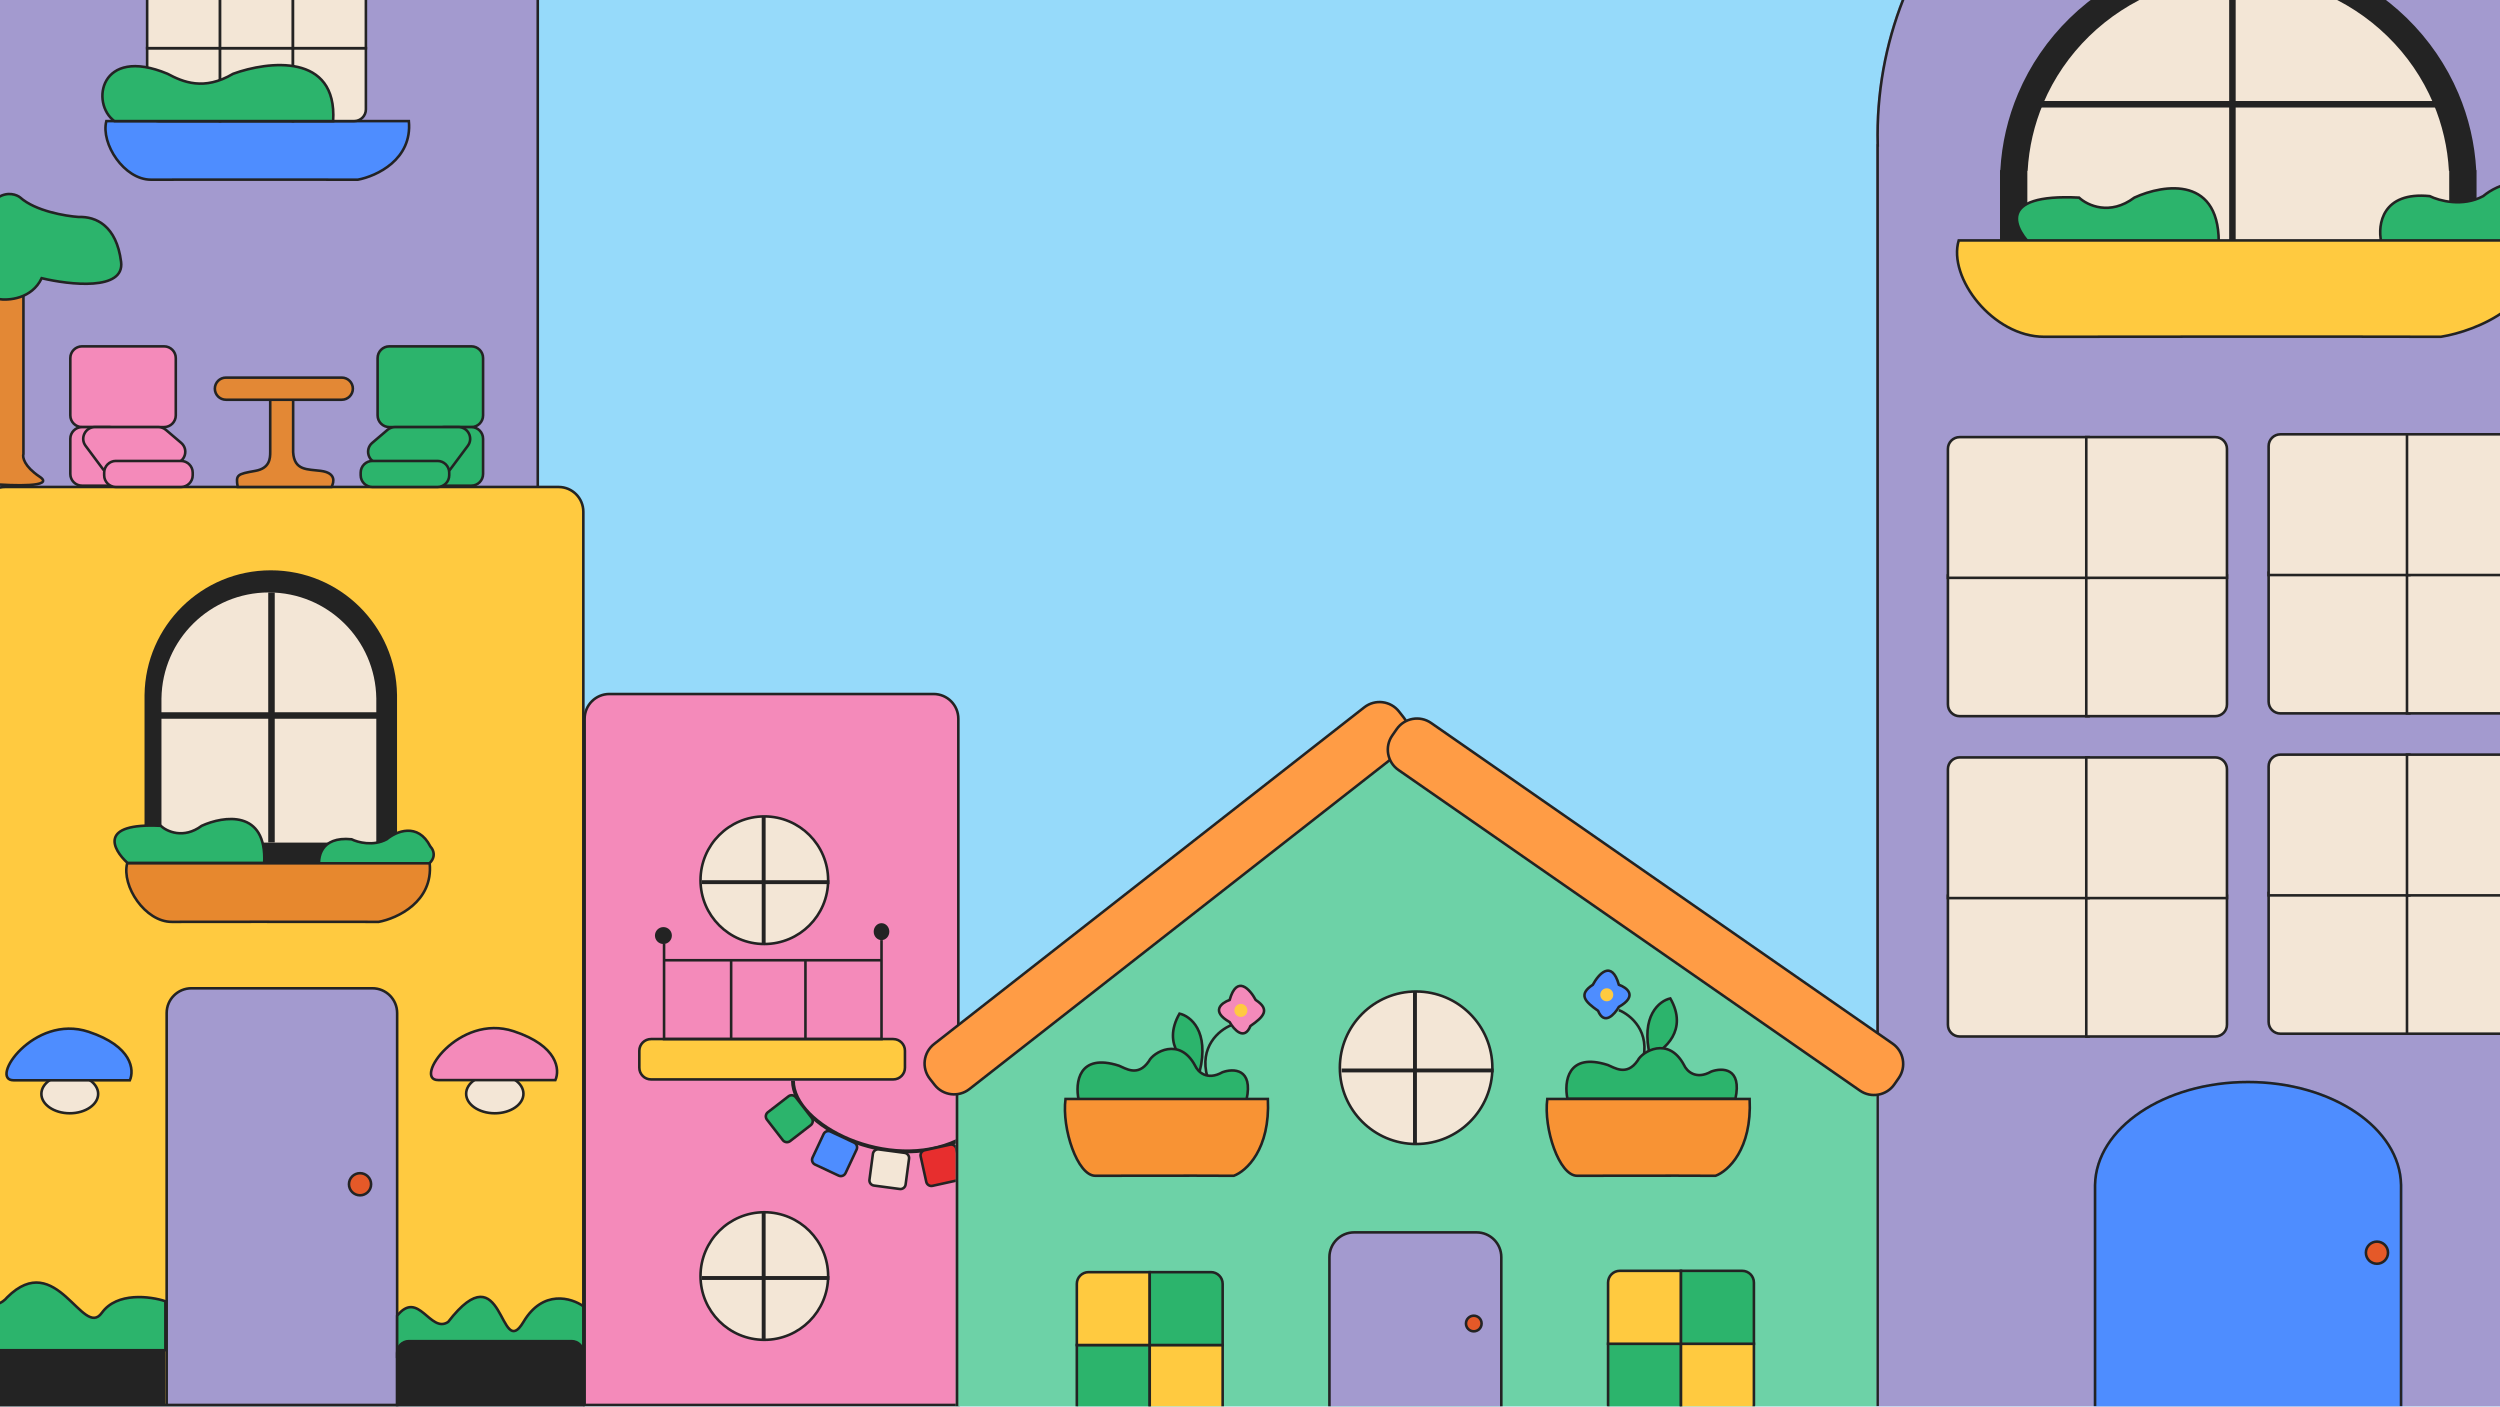
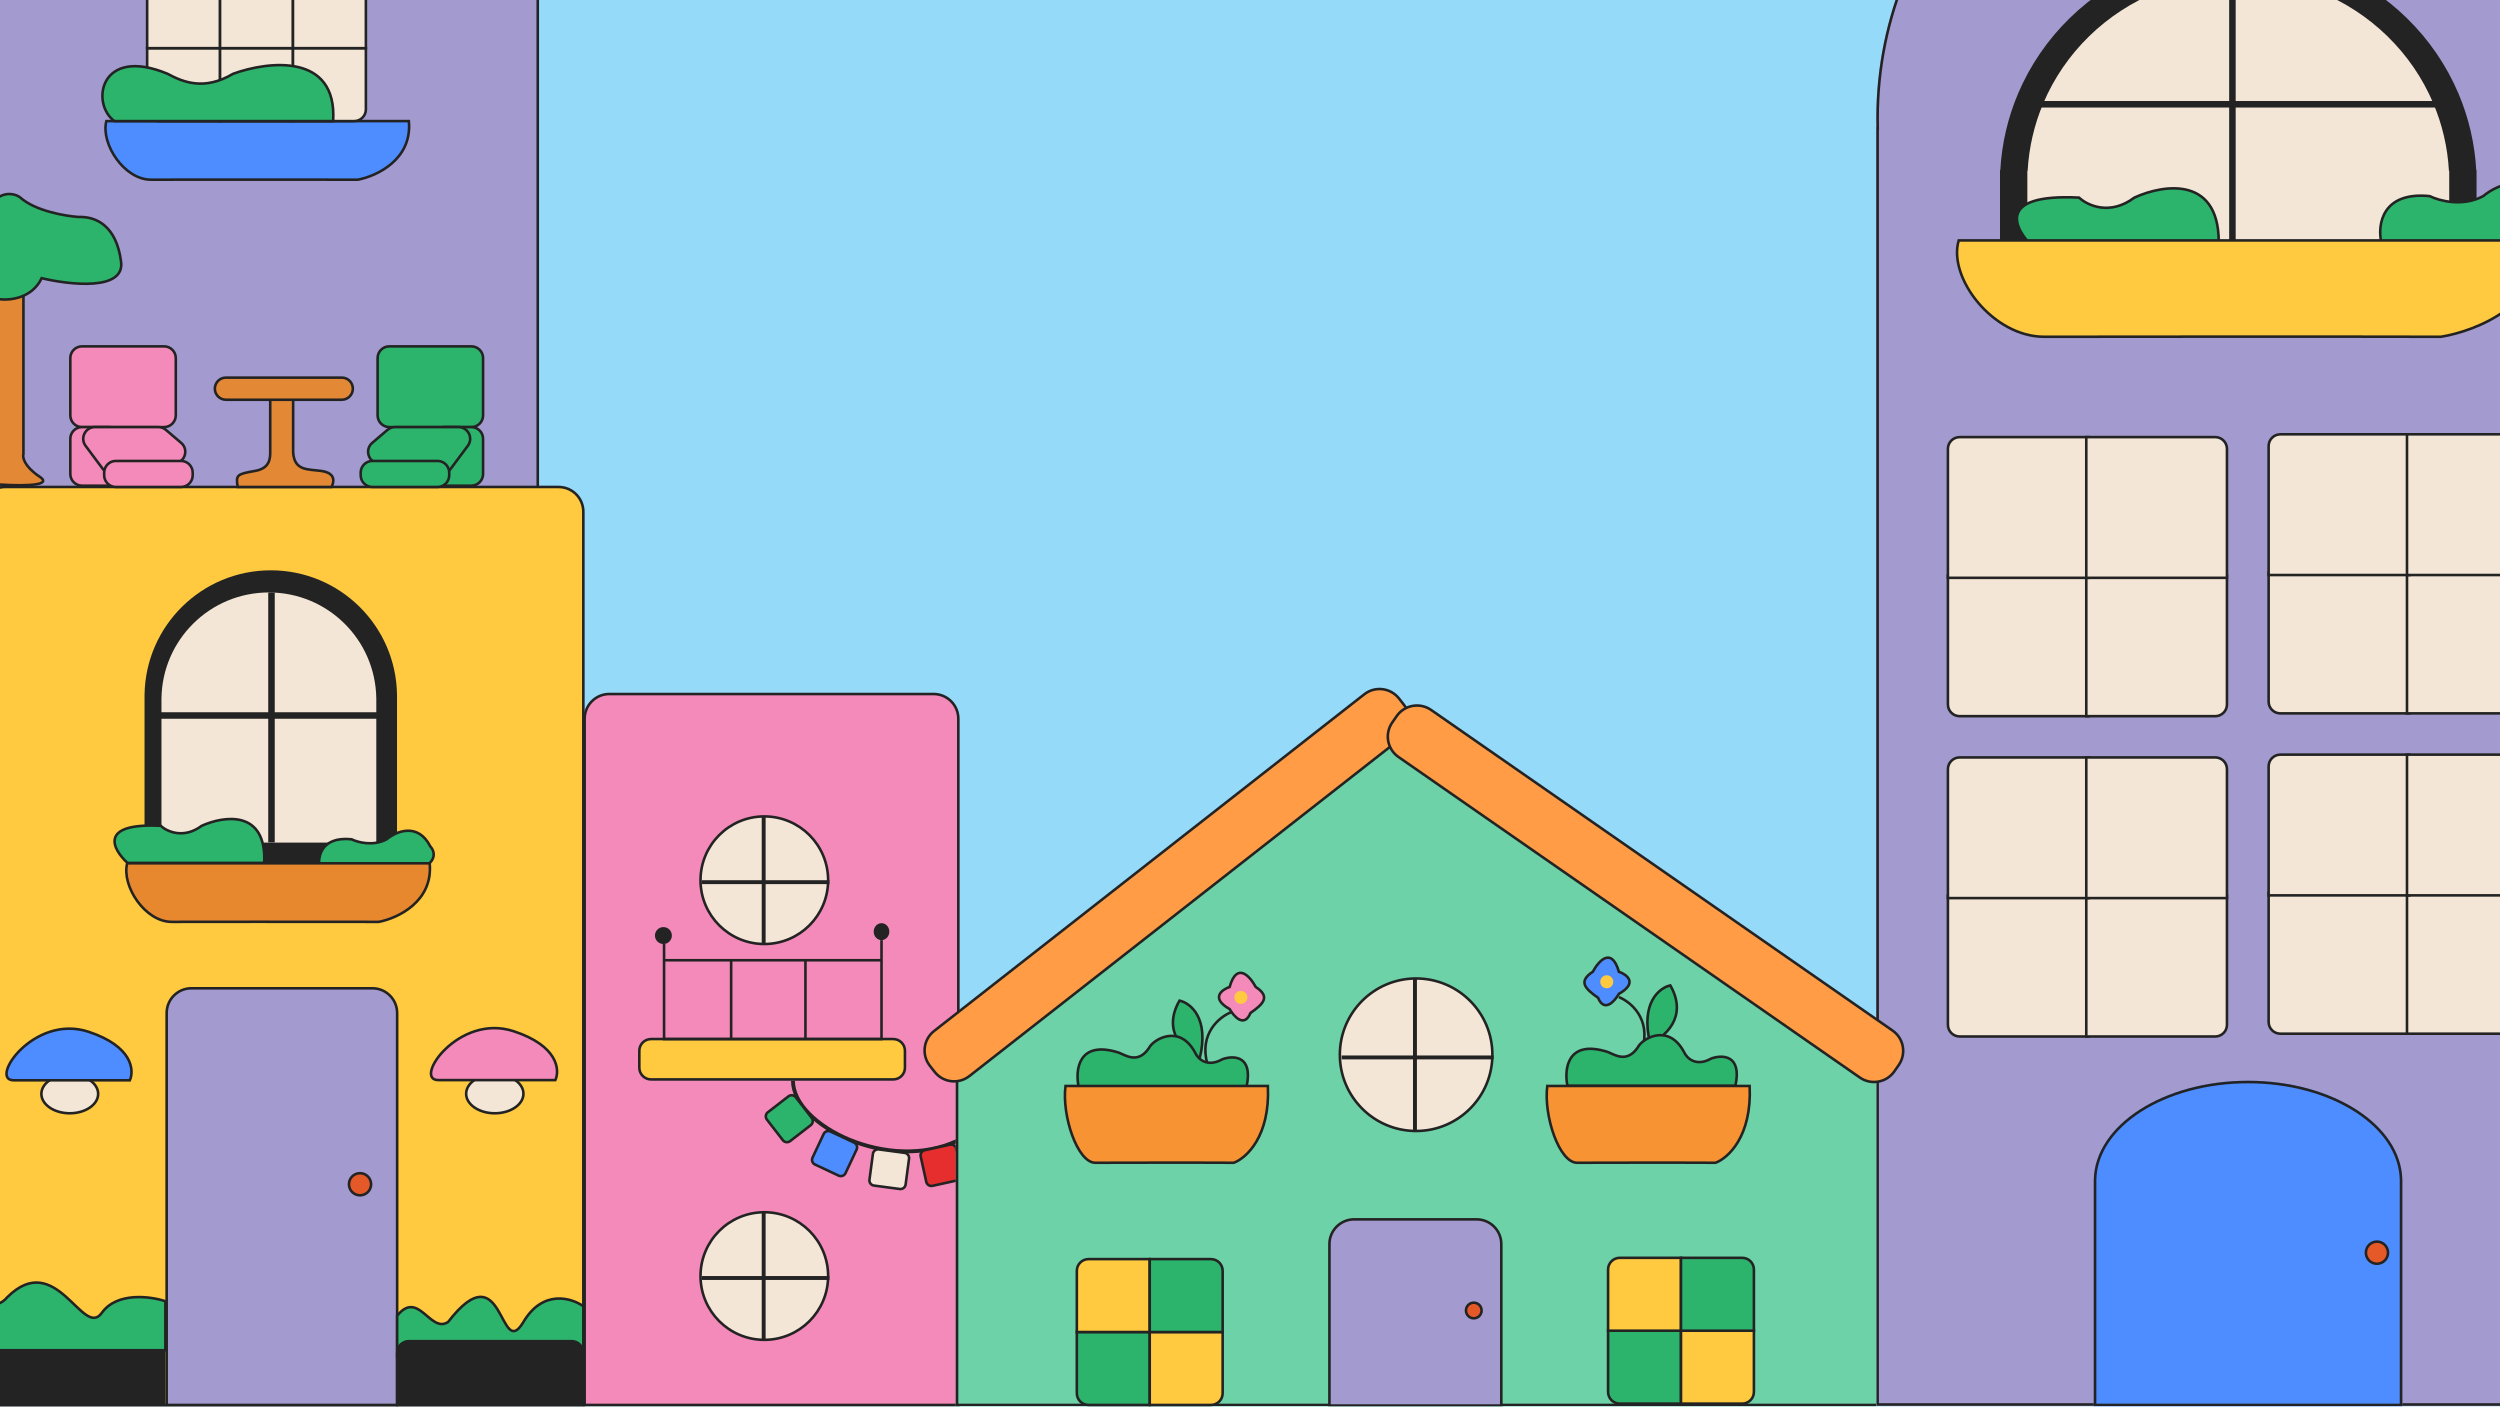
<svg xmlns="http://www.w3.org/2000/svg" width="1920" height="1080" viewBox="0 0 1920 1080" fill="none">
  <g clip-path="url(#clip0_791_8379)">
    <rect width="1920" height="1080" fill="#96DAFA" />
    <path d="M449 552C449 541.507 457.507 533 468 533H717C727.493 533 736 541.507 736 552V1079H449V552Z" fill="#F48ABA" stroke="#232323" stroke-width="2" />
    <path d="M-50 -24C-50 -34.493 -41.493 -43 -31 -43H394C404.493 -43 413 -34.493 413 -24V662H-50V-24Z" fill="#A39ACF" stroke="#232323" stroke-width="2" />
    <path d="M-15 393C-15 382.507 -6.493 374 4 374H429C439.493 374 448 382.507 448 393V1079H-15V393Z" fill="#FFCA40" stroke="#232323" stroke-width="2" />
    <path d="M128 778C128 767.507 136.507 759 147 759H286C296.493 759 305 767.507 305 778V1079H128V778Z" fill="#A39ACF" stroke="#232323" stroke-width="2" />
    <path d="M-15 1030H117C121.971 1030 126 1034.03 126 1039V1079H-15V1030Z" fill="#232323" stroke="#232323" stroke-width="2" />
    <path d="M-16 1037V996.342C-6.699 1006.39 2.214 1000.53 5.508 996.342C43.293 958.673 63.638 1028.63 78.171 1008.3C89.797 992.037 115.568 995.545 127 999.331V1037H-16Z" fill="#2CB46C" stroke="#232323" stroke-width="2" />
    <path d="M305 1042V1010.53C321.395 989.974 330.409 1024.5 344.166 1015.25C387.43 959.138 383.331 1046.72 402.003 1015.25C416.941 990.08 438.892 996.723 448 1003.19V1042H305Z" fill="#2CB46C" stroke="#232323" stroke-width="2" />
    <path d="M304 1039C304 1033.48 308.477 1029 314 1029H439C444.523 1029 449 1033.48 449 1039V1080H304V1039Z" fill="#232323" />
    <circle cx="276.5" cy="909.5" r="8.5" fill="#E55928" stroke="#232323" stroke-width="2" />
    <path fill-rule="evenodd" clip-rule="evenodd" d="M304.92 534.96V663.779H111V534.96V533.575H111.01C111.75 480.664 154.873 438 207.96 438C261.047 438 304.17 480.664 304.911 533.575H304.92V534.96Z" fill="#232323" />
    <path fill-rule="evenodd" clip-rule="evenodd" d="M289 537.5V647.107H124V537.5V536.322H124.008C124.638 491.301 161.33 455 206.5 455C251.67 455 288.362 491.301 288.992 536.322H289V537.5Z" fill="#F3E6D6" />
    <line x1="208.5" y1="455" x2="208.5" y2="647" stroke="#232323" stroke-width="5" />
    <line x1="122" y1="549.5" x2="290" y2="549.5" stroke="#232323" stroke-width="5" />
    <path d="M402 840C402 844 399.671 847.725 395.692 850.493C391.718 853.258 386.173 855 380 855C373.827 855 368.282 853.258 364.308 850.493C360.329 847.725 358 844 358 840C358 836 360.329 832.275 364.308 829.507C368.282 826.742 373.827 825 380 825C386.173 825 391.718 826.742 395.692 829.507C399.671 832.275 402 836 402 840Z" fill="#F3E6D6" stroke="#232323" stroke-width="2" />
    <path d="M426.539 829.5H336.539C317.039 829.5 352.039 778 394.539 792C428.539 803.2 430.039 821.667 426.539 829.5Z" fill="#F48ABA" stroke="#232323" stroke-width="2" />
    <path d="M75.383 840.099C75.383 844.073 73.074 847.773 69.132 850.523C65.193 853.269 59.697 855 53.58 855C47.462 855 41.967 853.269 38.028 850.523C34.085 847.773 31.777 844.073 31.777 840.099C31.777 836.126 34.085 832.425 38.028 829.676C41.967 826.929 47.462 825.199 53.58 825.199C59.697 825.199 65.193 826.929 69.132 829.676C73.074 832.425 75.383 836.126 75.383 840.099Z" fill="#F3E6D6" stroke="#232323" stroke-width="2" />
    <path d="M99.72 829.665H10.491C-8.841 829.665 25.859 778.484 67.994 792.398C101.703 803.528 103.19 821.88 99.72 829.665Z" fill="#4E8DFF" stroke="#232323" stroke-width="2" />
    <path d="M123.408 634.223C75.408 631.823 86.408 652.223 97.908 662.723H202.908C204.908 621.522 171.742 626.556 154.908 634.223C140.908 644.622 128.075 638.556 123.408 634.223Z" fill="#2CB46C" stroke="#232323" stroke-width="2" />
    <path d="M269.989 644.562C245.989 642.162 243.655 658.896 245.489 667.562C265.322 670.062 308.489 673.562 322.489 667.562C336.489 661.562 333.655 653.395 330.489 650.062C320.889 631.262 304.155 638.562 296.989 644.562C286.589 650.163 274.655 646.896 269.989 644.562Z" fill="#2CB46C" stroke="#232323" stroke-width="2" />
    <path d="M131.905 707.999C111.362 707.999 93.264 680.419 97.666 663H330C332.8 692.6 305.08 705.332 290.87 707.999C242.936 707.837 144.041 707.999 131.905 707.999Z" fill="#E7882E" stroke="#232323" stroke-width="2" />
    <path d="M115.905 137.999C95.362 137.999 77.264 110.419 81.666 93H314C316.8 122.6 289.08 135.332 274.87 137.999C226.936 137.837 128.041 137.999 115.905 137.999Z" fill="#4E8DFF" stroke="#232323" stroke-width="2" />
    <path d="M207.529 347.212V306H225.13V347.212C225.949 361.636 236.181 360.276 246.414 361.636C257.875 363.16 256.783 369.879 254.6 374H182.561C180.924 364.521 182.152 364.109 196.069 361.636C207.202 359.658 207.529 352.034 207.529 347.212Z" fill="#E38835" stroke="#232323" stroke-width="2" />
    <rect x="54" y="266" width="81" height="62" rx="9" fill="#F48ABA" stroke="#232323" stroke-width="2" />
    <rect x="54" y="328" width="39" height="45" rx="9" fill="#F48ABA" stroke="#232323" stroke-width="2" />
    <path d="M65.712 342.379C61.286 336.443 65.523 328 72.927 328H121.585C123.723 328 125.792 328.762 127.42 330.149L139.123 340.117C144.928 345.061 142.339 354.533 134.825 355.836L87.956 363.965C84.614 364.544 81.229 363.196 79.202 360.476L65.712 342.379Z" fill="#F48ABA" stroke="#232323" stroke-width="2" />
    <rect x="80" y="354" width="68" height="20" rx="9" fill="#F48ABA" stroke="#232323" stroke-width="2" />
    <rect x="-1" y="1" width="81" height="62" rx="9" transform="matrix(-1 0 0 1 370 265)" fill="#2CB46C" stroke="#232323" stroke-width="2" />
    <rect x="-1" y="1" width="39" height="45" rx="9" transform="matrix(-1 0 0 1 370 327)" fill="#2CB46C" stroke="#232323" stroke-width="2" />
    <path d="M359.288 342.379C363.714 336.443 359.477 328 352.073 328H303.415C301.277 328 299.208 328.762 297.58 330.149L285.877 340.117C280.072 345.061 282.661 354.533 290.175 355.836L337.044 363.965C340.386 364.544 343.771 363.196 345.798 360.476L359.288 342.379Z" fill="#2CB46C" stroke="#232323" stroke-width="2" />
    <rect x="-1" y="1" width="68" height="20" rx="9" transform="matrix(-1 0 0 1 344 353)" fill="#2CB46C" stroke="#232323" stroke-width="2" />
    <path d="M18 348.65V220.65L-7 218.15V371.65C10.5 373.15 42.5 374.15 30.5 366.15C18.5 358.15 17.166 351.15 18 348.65Z" fill="#E38835" stroke="#232323" stroke-width="2" />
    <path d="M32 213.649C24.4 229.649 6.5 230.983 -1.5 229.649V151.65C6.1 146.85 13 149.65 15.5 151.65C27.1 162.05 50.333 165.983 60.5 166.649C73.5 166.149 89.5 173.149 93 201.149C95.8 223.549 53.5 218.816 32 213.649Z" fill="#2CB46C" stroke="#232323" stroke-width="2" />
    <rect x="165" y="290" width="106" height="17" rx="8.5" fill="#E38835" stroke="#232323" stroke-width="2" />
    <path d="M113 37H169V93H122C117.029 93 113 88.971 113 84V37Z" fill="#F3E6D6" stroke="#232323" stroke-width="2" />
    <path d="M169 37H225V93H169V37Z" fill="#F3E6D6" stroke="#232323" stroke-width="2" />
    <path d="M225 37H281V84C281 88.971 276.971 93 272 93H225V37Z" fill="#F3E6D6" stroke="#232323" stroke-width="2" />
    <path d="M113 -10C113 -14.971 117.029 -19 122 -19H160C164.971 -19 169 -14.971 169 -10V37H113V-10Z" fill="#F3E6D6" stroke="#232323" stroke-width="2" />
    <rect x="169" y="-19" width="56" height="56" fill="#F3E6D6" stroke="#232323" stroke-width="2" />
    <path d="M225 -10C225 -14.971 229.029 -19 234 -19H272C276.971 -19 281 -14.971 281 -10V37H225V-10Z" fill="#F3E6D6" stroke="#232323" stroke-width="2" />
    <path d="M128.656 56.66C76.5 35 69.453 79.611 87.854 93H255.862C259.062 40.465 205.993 46.883 179.058 56.66C156.657 69.92 140.5 63 128.656 56.66Z" fill="#2CB46C" stroke="#232323" stroke-width="2" />
    <rect x="491" y="798" width="204" height="31" rx="9" fill="#FFCA40" stroke="#232323" stroke-width="2" />
    <path d="M510 724.682V737.462M677 722V737.462M510 737.462V798H561.514M510 737.462H561.514M677 737.462V798H618.578M677 737.462H618.578M561.514 737.462V798M561.514 737.462H618.578M561.514 798H618.578M618.578 737.462V798" stroke="#232323" stroke-width="2" />
    <circle cx="509.5" cy="718.5" r="6.5" fill="#232323" />
    <ellipse cx="677" cy="715.5" rx="6" ry="6.5" fill="#232323" />
    <circle cx="587" cy="676" r="49" fill="#F3E6D6" stroke="#232323" stroke-width="2" />
    <line x1="586.5" y1="627" x2="586.5" y2="725" stroke="#232323" stroke-width="3" />
    <line x1="539" y1="677.5" x2="637" y2="677.5" stroke="#232323" stroke-width="3" />
    <circle cx="587" cy="980" r="49" fill="#F3E6D6" stroke="#232323" stroke-width="2" />
    <line x1="586.5" y1="931" x2="586.5" y2="1029" stroke="#232323" stroke-width="3" />
    <line x1="539" y1="981.5" x2="637" y2="981.5" stroke="#232323" stroke-width="3" />
    <path d="M609 830C609 864.5 682.5 901 735.5 876" stroke="#232323" stroke-width="3" />
    <rect x="608.695" y="839.537" width="28" height="28" rx="4" transform="rotate(52.3129 608.695 839.537)" fill="#2CB46C" stroke="#232323" stroke-width="2" />
    <rect x="634.226" y="867.33" width="28" height="28" rx="4" transform="rotate(25.1412 634.226 867.33)" fill="#4E8DFF" stroke="#232323" stroke-width="2" />
    <rect x="670.92" y="882.223" width="28" height="28" rx="4" transform="rotate(7.58724 670.92 882.223)" fill="#F3E6D6" stroke="#232323" stroke-width="2" />
    <rect x="706.221" y="884.238" width="28" height="28" rx="4" transform="rotate(-12.408 706.221 884.238)" fill="#E72E2E" stroke="#232323" stroke-width="2" />
    <path d="M1687.76 -158.072C1673.95 -168.09 1679.32 -189.819 1696.2 -192.256L1984.89 -233.926C1991.08 -234.821 1997.32 -232.607 2001.56 -228.007L2169.53 -46.014C2176.57 -38.388 2176.18 -26.527 2168.67 -19.37L2054.85 89.047C2048.21 95.369 2038 96.051 2030.58 90.668L1687.76 -158.072Z" fill="#F48ABA" stroke="#232323" stroke-width="2" />
    <mask id="path-57-inside-1_791_8379" fill="white">
-       <path fill-rule="evenodd" clip-rule="evenodd" d="M2010.92 110.645C2010.97 108.318 2011 105.985 2011 103.645C2011 -53.757 1883.4 -181.355 1726 -181.355C1568.6 -181.355 1441 -53.757 1441 103.645C1441 105.985 1441.03 108.318 1441.08 110.645H1441V1092.64H2011V110.645H2010.92Z" />
+       <path fill-rule="evenodd" clip-rule="evenodd" d="M2010.92 97.644C2010.97 95.318 2011 92.985 2011 90.644C2011 -66.757 1883.4 -194.355 1726 -194.355C1568.6 -194.355 1441 -66.757 1441 90.644C1441 92.985 1441.03 95.318 1441.08 97.644H1441V1079.64H2011V97.644H2010.92Z" />
    </mask>
-     <path fill-rule="evenodd" clip-rule="evenodd" d="M2010.92 110.645C2010.97 108.318 2011 105.985 2011 103.645C2011 -53.757 1883.4 -181.355 1726 -181.355C1568.6 -181.355 1441 -53.757 1441 103.645C1441 105.985 1441.03 108.318 1441.08 110.645H1441V1092.64H2011V110.645H2010.92Z" fill="#A39ACF" />
-     <path d="M2010.92 110.645L2008.92 110.596L2008.87 112.645H2010.92V110.645ZM1441.08 110.645V112.645H1443.13L1443.08 110.596L1441.08 110.645ZM1441 110.645V108.645H1439V110.645H1441ZM1441 1092.64H1439V1094.64H1441V1092.64ZM2011 1092.64V1094.64H2013V1092.64H2011ZM2011 110.645H2013V108.645H2011V110.645ZM2009 103.645C2009 105.968 2008.97 108.286 2008.92 110.596L2012.92 110.693C2012.97 108.35 2013 106.001 2013 103.645H2009ZM1726 -179.355C1882.3 -179.355 2009 -52.652 2009 103.645H2013C2013 -54.861 1884.51 -183.355 1726 -183.355V-179.355ZM1443 103.645C1443 -52.652 1569.7 -179.355 1726 -179.355V-183.355C1567.49 -183.355 1439 -54.861 1439 103.645H1443ZM1443.08 110.596C1443.03 108.286 1443 105.968 1443 103.645H1439C1439 106.001 1439.03 108.35 1439.08 110.693L1443.08 110.596ZM1441 112.645H1441.08V108.645H1441V112.645ZM1443 1092.64V110.645H1439V1092.64H1443ZM2011 1090.64H1441V1094.64H2011V1090.64ZM2009 110.645V1092.64H2013V110.645H2009ZM2010.92 112.645H2011V108.645H2010.92V112.645Z" fill="#232323" mask="url(#path-57-inside-1_791_8379)" />
+     <path fill-rule="evenodd" clip-rule="evenodd" d="M2010.92 97.644C2010.97 95.318 2011 92.985 2011 90.644C2011 -66.757 1883.4 -194.355 1726 -194.355C1568.6 -194.355 1441 -66.757 1441 90.644C1441 92.985 1441.03 95.318 1441.08 97.644H1441V1079.64H2011V97.644H2010.92Z" fill="#A39ACF" />
+     <path d="M2010.92 97.644L2008.92 97.596L2008.87 99.644H2010.92V97.644ZM1441.08 97.644V99.644H1443.13L1443.08 97.596L1441.08 97.644ZM1441 97.644V95.644H1439V97.644H1441ZM1441 1079.64H1439V1081.64H1441V1079.64ZM2011 1079.64V1081.64H2013V1079.64H2011ZM2011 97.644H2013V95.644H2011V97.644ZM2009 90.644C2009 92.969 2008.97 95.286 2008.92 97.596L2012.92 97.693C2012.97 95.35 2013 93.001 2013 90.644H2009ZM1726 -192.355C1882.3 -192.355 2009 -65.652 2009 90.644H2013C2013 -67.861 1884.51 -196.355 1726 -196.355V-192.355ZM1443 90.644C1443 -65.652 1569.7 -192.355 1726 -192.355V-196.355C1567.49 -196.355 1439 -67.861 1439 90.644H1443ZM1443.08 97.596C1443.03 95.286 1443 92.969 1443 90.644H1439C1439 93.001 1439.03 95.35 1439.08 97.693L1443.08 97.596ZM1441 99.644H1441.08V95.644H1441V99.644ZM1443 1079.64V97.644H1439V1079.64H1443ZM2011 1077.64H1441V1081.64H2011V1077.64ZM2009 97.644V1079.64H2013V97.644H2009ZM2010.92 99.644H2011V95.644H2010.92V99.644Z" fill="#232323" mask="url(#path-57-inside-1_791_8379)" />
    <path fill-rule="evenodd" clip-rule="evenodd" d="M1536 140.062V130.645H1536.25C1537.35 110.422 1541.97 90.505 1549.93 71.754C1559.13 50.097 1572.61 30.419 1589.6 13.844C1606.59 -2.731 1626.77 -15.88 1648.97 -24.85C1671.17 -33.821 1694.97 -38.438 1719 -38.438C1743.03 -38.438 1766.83 -33.821 1789.03 -24.85C1811.23 -15.88 1831.41 -2.731 1848.4 13.844C1865.39 30.419 1878.87 50.097 1888.07 71.754C1896.03 90.505 1900.65 110.422 1901.75 130.645H1902V140.063V190.645H1536V140.062Z" fill="#232323" />
    <path fill-rule="evenodd" clip-rule="evenodd" d="M1557 139.579V131.242H1557.23C1558.2 113.34 1562.28 95.708 1569.33 79.109C1577.47 59.937 1589.41 42.518 1604.45 27.844C1619.49 13.171 1637.35 1.532 1657.01 -6.409C1676.66 -14.35 1697.73 -18.438 1719 -18.438C1740.27 -18.438 1761.34 -14.35 1780.99 -6.409C1800.65 1.532 1818.51 13.171 1833.55 27.844C1848.59 42.518 1860.53 59.937 1868.67 79.109C1875.72 95.708 1879.8 113.34 1880.77 131.242H1881V139.579V184.356H1557V139.579Z" fill="#F3E6D6" />
    <mask id="path-61-inside-2_791_8379" fill="white">
-       <path fill-rule="evenodd" clip-rule="evenodd" d="M1845 911V1092.65H1608V911V909.982H1608.01C1608.81 865.716 1661.55 830 1726.5 830C1791.45 830 1844.19 865.716 1844.99 909.982H1845V911Z" />
+       <path fill-rule="evenodd" clip-rule="evenodd" d="M1845 907.1V1080H1608V907.1V906.131H1608.01C1608.81 863.997 1661.55 830 1726.5 830C1791.45 830 1844.19 863.997 1844.99 906.131H1845V907.1Z" />
    </mask>
-     <path fill-rule="evenodd" clip-rule="evenodd" d="M1845 911V1092.65H1608V911V909.982H1608.01C1608.81 865.716 1661.55 830 1726.5 830C1791.45 830 1844.19 865.716 1844.99 909.982H1845V911Z" fill="#4E8DFF" />
-     <path d="M1845 1092.65V1094.65H1847V1092.65H1845ZM1608 1092.65H1606V1094.65H1608V1092.65ZM1608 909.982V907.982H1606V909.982H1608ZM1608.01 909.982V911.982H1609.97L1610.01 910.018L1608.01 909.982ZM1844.99 909.982L1842.99 910.018L1843.03 911.982H1844.99V909.982ZM1845 909.982H1847V907.982H1845V909.982ZM1843 911V1092.65H1847V911H1843ZM1845 1090.65H1608V1094.65H1845V1090.65ZM1610 1092.65V911H1606V1092.65H1610ZM1610 911V909.982H1606V911H1610ZM1608 911.982H1608.01V907.982H1608V911.982ZM1610.01 910.018C1610.39 888.727 1623.27 869.268 1644.32 855.049C1665.35 840.837 1694.37 832 1726.5 832V828C1693.68 828 1663.85 837.021 1642.08 851.734C1620.31 866.44 1606.42 886.971 1606.01 909.946L1610.01 910.018ZM1726.5 832C1758.63 832 1787.65 840.837 1808.68 855.049C1829.73 869.268 1842.61 888.727 1842.99 910.018L1846.99 909.946C1846.58 886.971 1832.69 866.44 1810.92 851.734C1789.15 837.021 1759.32 828 1726.5 828V832ZM1844.99 911.982H1845V907.982H1844.99V911.982ZM1843 909.982V911H1847V909.982H1843Z" fill="#232323" mask="url(#path-61-inside-2_791_8379)" />
+     <path fill-rule="evenodd" clip-rule="evenodd" d="M1845 907.1V1080H1608V907.1V906.131H1608.01C1608.81 863.997 1661.55 830 1726.5 830C1791.45 830 1844.19 863.997 1844.99 906.131H1845V907.1Z" fill="#4E8DFF" />
+     <path d="M1845 1080V1082H1847V1080H1845ZM1608 1080H1606V1082H1608V1080ZM1608 906.131V904.131H1606V906.131H1608ZM1608.01 906.131V908.131H1609.97L1610.01 906.169L1608.01 906.131ZM1844.99 906.131L1842.99 906.169L1843.03 908.131H1844.99V906.131ZM1845 906.131H1847V904.131H1845V906.131ZM1843 907.1V1080H1847V907.1H1843ZM1845 1078H1608V1082H1845V1078ZM1610 1080V907.1H1606V1080H1610ZM1610 907.1V906.131H1606V907.1H1610ZM1608 908.131H1608.01V904.131H1608V908.131ZM1610.01 906.169C1610.39 885.989 1623.22 867.49 1644.28 853.947C1665.32 840.417 1694.35 832 1726.5 832V828C1693.7 828 1663.89 836.581 1642.12 850.583C1620.37 864.572 1606.42 884.139 1606.01 906.093L1610.01 906.169ZM1726.5 832C1758.65 832 1787.68 840.417 1808.72 853.947C1829.78 867.49 1842.61 885.989 1842.99 906.169L1846.99 906.093C1846.58 884.139 1832.63 864.572 1810.88 850.583C1789.11 836.581 1759.3 828 1726.5 828V832ZM1844.99 908.131H1845V904.131H1844.99V908.131ZM1843 906.131V907.1H1847V906.131H1843Z" fill="#232323" mask="url(#path-61-inside-2_791_8379)" />
    <circle cx="1825.5" cy="962.062" r="8.5" fill="#E55928" stroke="#232323" stroke-width="2" />
    <path d="M1496 687.969H1604.05V796.023H1505C1500.03 796.023 1496 791.994 1496 787.023V687.969Z" fill="#F3E6D6" stroke="#232323" stroke-width="2" />
    <path d="M1602.26 687.969H1710.31V787.023C1710.31 791.994 1706.28 796.023 1701.31 796.023H1602.26V687.969Z" fill="#F3E6D6" stroke="#232323" stroke-width="2" />
    <path d="M1496 590.707C1496 585.736 1500.03 581.707 1505 581.707H1604.05V689.762H1496V590.707Z" fill="#F3E6D6" stroke="#232323" stroke-width="2" />
    <path d="M1602.26 581.707H1701.31C1706.28 581.707 1710.31 585.736 1710.31 590.707V689.762H1602.26V581.707Z" fill="#F3E6D6" stroke="#232323" stroke-width="2" />
    <path d="M1742.31 685.824H1850.37V793.879H1751.31C1746.34 793.879 1742.31 789.849 1742.31 784.879V685.824Z" fill="#F3E6D6" stroke="#232323" stroke-width="2" />
    <path d="M1848.57 685.824H1956.63V784.879C1956.63 789.849 1952.6 793.879 1947.63 793.879H1848.57V685.824Z" fill="#F3E6D6" stroke="#232323" stroke-width="2" />
    <path d="M1742.31 588.562C1742.31 583.592 1746.34 579.562 1751.31 579.562H1850.37V687.617H1742.31V588.562Z" fill="#F3E6D6" stroke="#232323" stroke-width="2" />
    <path d="M1848.57 579.562H1947.63C1952.6 579.562 1956.63 583.592 1956.63 588.562V687.617H1848.57V579.562Z" fill="#F3E6D6" stroke="#232323" stroke-width="2" />
    <path d="M1496 441.969H1604.05V550.023H1505C1500.03 550.023 1496 545.994 1496 541.023V441.969Z" fill="#F3E6D6" stroke="#232323" stroke-width="2" />
    <path d="M1602.26 441.969H1710.31V541.023C1710.31 545.994 1706.28 550.023 1701.31 550.023H1602.26V441.969Z" fill="#F3E6D6" stroke="#232323" stroke-width="2" />
    <path d="M1496 344.707C1496 339.736 1500.03 335.707 1505 335.707H1604.05V443.762H1496V344.707Z" fill="#F3E6D6" stroke="#232323" stroke-width="2" />
    <path d="M1602.26 335.707H1701.31C1706.28 335.707 1710.31 339.736 1710.31 344.707V443.762H1602.26V335.707Z" fill="#F3E6D6" stroke="#232323" stroke-width="2" />
    <path d="M1742.31 439.824H1850.37V547.879H1751.31C1746.34 547.879 1742.31 543.849 1742.31 538.879V439.824Z" fill="#F3E6D6" stroke="#232323" stroke-width="2" />
    <path d="M1848.57 439.824H1956.63V538.879C1956.63 543.849 1952.6 547.879 1947.63 547.879H1848.57V439.824Z" fill="#F3E6D6" stroke="#232323" stroke-width="2" />
    <path d="M1742.31 342.562C1742.31 337.592 1746.34 333.562 1751.31 333.562H1850.37V441.617H1742.31V342.562Z" fill="#F3E6D6" stroke="#232323" stroke-width="2" />
    <path d="M1848.57 333.562H1947.63C1952.6 333.562 1956.63 337.592 1956.63 342.562V441.617H1848.57V333.562Z" fill="#F3E6D6" stroke="#232323" stroke-width="2" />
    <path d="M1596.73 151.769C1532.03 148.495 1546.85 176.322 1562.36 190.645H1703.88C1706.58 134.444 1661.87 141.311 1639.18 151.769C1620.31 165.954 1603.02 157.679 1596.73 151.769Z" fill="#2CB46C" stroke="#232323" stroke-width="2" />
    <path d="M1866.02 150.625C1829.5 146.975 1825.95 172.425 1828.74 185.606C1858.92 189.408 1924.59 194.731 1945.89 185.606C1967.19 176.48 1962.88 164.059 1958.06 158.989C1943.45 130.397 1918 141.5 1907.09 150.625C1891.27 159.143 1873.12 154.174 1866.02 150.625Z" fill="#2CB46C" stroke="#232323" stroke-width="2" />
    <path d="M1569.91 258.645C1530.53 258.645 1495.84 213.29 1504.28 184.645H1949.62C1954.99 233.322 1901.85 254.26 1874.62 258.645C1782.73 258.379 1593.17 258.645 1569.91 258.645Z" fill="#FFCA40" stroke="#232323" stroke-width="2" />
    <line x1="1714.5" y1="-18.438" x2="1714.5" y2="184.562" stroke="#232323" stroke-width="5" />
    <line x1="1566" y1="80.062" x2="1874" y2="80.087" stroke="#232323" stroke-width="5" />
    <path d="M1309.48 901.137L1278.31 894.892C1276.15 916.632 1262.35 922.447 1253.09 916.744C1245.61 912.142 1249.09 897.055 1252.86 890.762L1245.05 885.314L1253.65 880.979C1248.07 877.324 1253.14 857.626 1262.32 855.564C1275.81 852.53 1281.12 871.886 1280.43 880.872L1310.55 878.635L1316.33 823.735C1319.86 808.545 1330.8 812.076 1335.83 815.74C1347.59 807.409 1358.22 820.709 1362.07 828.401L1357.79 880.823C1363.74 881.531 1365.75 884.402 1366.09 887.122L1366.9 881.074C1370.55 876.106 1372.02 879.167 1372.3 881.319L1369.37 910.499C1366.23 915.261 1364.58 911.931 1364.14 909.67L1364.52 901.71C1363.63 907.513 1357.49 907.869 1354.23 907.224L1351.45 953.175C1345.24 973.263 1328.92 971.272 1321.53 967.766C1304.89 976.445 1302.62 963.029 1303.57 955.236L1309.48 901.137Z" fill="white" stroke="#232323" stroke-width="2" />
    <mask id="path-86-inside-3_791_8379" fill="white">
-       <path d="M734 830C734 818.954 742.954 810 754 810H1421C1432.05 810 1441 818.954 1441 830V1090H734V830Z" />
+       <path d="M734 820C734 808.954 742.954 800 754 800H1421C1432.05 800 1441 808.954 1441 820V1080H734V820Z" />
    </mask>
-     <path d="M734 830C734 818.954 742.954 810 754 810H1421C1432.05 810 1441 818.954 1441 830V1090H734V830Z" fill="#6DD2A7" />
-     <path d="M732 830C732 817.849 741.85 808 754 808H1419C1431.15 808 1441 817.849 1441 830C1441 820.059 1432.05 812 1421 812H754C744.059 812 736 820.059 736 830H732ZM1441 1092H732L736 1088H1441V1092ZM732 1092V830C732 817.849 741.85 808 754 808V812C744.059 812 736 820.059 736 830V1088L732 1092ZM1441 810V1090V810Z" fill="#232323" mask="url(#path-86-inside-3_791_8379)" />
-     <path d="M1059.28 586.933C1065.96 582.146 1074.88 581.928 1081.78 586.382L1426.98 809.196C1443.74 820.011 1436.08 846 1416.14 846H760.212C740.774 846 732.76 821.074 748.557 809.747L1059.28 586.933Z" fill="#6DD2A7" />
-     <circle cx="1087.57" cy="820.033" r="58.57" fill="#F3E6D6" stroke="#232323" stroke-width="2" />
-     <line x1="1086.69" y1="761.655" x2="1086.69" y2="878.412" stroke="#232323" stroke-width="3" />
-     <line x1="1030.38" y1="822.107" x2="1147.14" y2="822.107" stroke="#232323" stroke-width="3" />
-     <rect x="702.404" y="813.535" width="457.59" height="43.962" rx="19" transform="rotate(-38.0503 702.404 813.535)" fill="#FF9C45" stroke="#232323" stroke-width="2" />
-     <path d="M1021 965.465C1021 954.971 1029.51 946.465 1040 946.465H1134C1144.49 946.465 1153 954.971 1153 965.465V1089.46H1021V965.465Z" fill="#A39ACF" stroke="#232323" stroke-width="2" />
-     <circle cx="1131.86" cy="1016.46" r="6" fill="#E55928" stroke="#232323" stroke-width="2" />
-     <path d="M827 1033H883V1089H836C831.029 1089 827 1084.97 827 1080V1033Z" fill="#2CB46C" stroke="#232323" stroke-width="2" />
-     <path d="M883 1033H939V1080C939 1084.97 934.97 1089 930 1089H883V1033Z" fill="#FFCA40" stroke="#232323" stroke-width="2" />
-     <path d="M827 986C827 981.029 831.029 977 836 977H883V1033H827V986Z" fill="#FFCA40" stroke="#232323" stroke-width="2" />
-     <path d="M883 977H930C934.97 977 939 981.029 939 986V1033H883V977Z" fill="#2CB46C" stroke="#232323" stroke-width="2" />
-     <path d="M1235 1032H1291V1088H1244C1239.03 1088 1235 1083.97 1235 1079V1032Z" fill="#2CB46C" stroke="#232323" stroke-width="2" />
-     <path d="M1291 1032H1347V1079C1347 1083.97 1342.97 1088 1338 1088H1291V1032Z" fill="#FFCA40" stroke="#232323" stroke-width="2" />
-     <path d="M1235 985C1235 980.029 1239.03 976 1244 976H1291V1032H1235V985Z" fill="#FFCA40" stroke="#232323" stroke-width="2" />
-     <path d="M1291 976H1338C1342.97 976 1347 980.029 1347 985V1032H1291V976Z" fill="#2CB46C" stroke="#232323" stroke-width="2" />
-     <path d="M945.361 787.465C936.528 790.965 920.561 803.865 927.361 827.465" stroke="#232323" stroke-width="2" />
-     <path d="M905.861 778.465C914.194 780.298 928.961 791.765 921.361 822.965C910.361 818.298 891.861 802.865 905.861 778.465Z" fill="#2CB46C" stroke="#232323" stroke-width="2" />
-     <path d="M944.361 784.965C929.561 776.565 938.194 770.131 944.361 767.965C949.961 748.365 960.027 759.798 964.361 767.965C975.861 775.465 970.361 780.965 960.361 787.965C955.561 799.565 947.694 790.798 944.361 784.965Z" fill="#F48ABA" stroke="#232323" stroke-width="2" />
-     <path d="M1243.3 775.787C1252.13 779.287 1268.1 792.187 1261.3 815.787" stroke="#232323" stroke-width="2" />
-     <path d="M1282.8 766.787C1274.47 768.62 1259.7 780.087 1267.3 811.287C1278.3 806.62 1296.8 791.187 1282.8 766.787Z" fill="#2CB46C" stroke="#232323" stroke-width="2" />
-     <path d="M1243.3 773.287C1258.1 764.887 1249.47 758.454 1243.3 756.287C1237.7 736.687 1227.63 748.12 1223.3 756.287C1211.8 763.787 1217.3 769.287 1227.3 776.287C1232.1 787.887 1239.97 779.12 1243.3 773.287Z" fill="#4E8DFF" stroke="#232323" stroke-width="2" />
-     <path d="M859.361 818.464C828.161 808.464 825.694 831.631 828.361 844.464H957.361C962.561 820.465 947.194 820.464 938.861 823.463C926.861 830.263 919.861 822.964 917.861 818.464C905.861 795.964 885.528 808.297 882.361 814.963C873.861 827.465 864.194 820.297 859.361 818.464Z" fill="#2CB46C" stroke="#232323" stroke-width="2" />
-     <path d="M841.211 903C827.468 903 815.362 866.839 818.306 844H973.729C975.602 882.81 957.058 899.504 947.553 903C915.486 902.789 849.33 903 841.211 903Z" fill="#F89334" stroke="#232323" stroke-width="2" />
-     <circle cx="953" cy="776" r="5" fill="#FFCA40" />
-     <circle cx="1234" cy="764" r="5" fill="#FFCA40" />
-     <path d="M1234.8 817.923C1203.6 807.923 1201.14 831.09 1203.8 843.923H1332.8C1338 819.924 1322.64 819.923 1314.3 822.922C1302.3 829.722 1295.3 822.423 1293.3 817.923C1281.3 795.423 1260.97 807.756 1257.8 814.422C1249.3 826.924 1239.64 819.756 1234.8 817.923Z" fill="#2CB46C" stroke="#232323" stroke-width="2" />
-     <path d="M1211.21 903C1197.47 903 1185.36 866.839 1188.31 844H1343.73C1345.6 882.81 1327.06 899.504 1317.55 903C1285.49 902.789 1219.33 903 1211.21 903Z" fill="#F89334" stroke="#232323" stroke-width="2" />
-     <rect x="1083.48" y="544.392" width="469.553" height="43.962" rx="19" transform="rotate(34.792 1083.48 544.392)" fill="#FF9C45" stroke="#232323" stroke-width="2" />
+     <path d="M734 820C734 808.954 742.954 800 754 800H1421C1432.05 800 1441 808.954 1441 820V1080H734V820Z" fill="#6DD2A7" />
+     <path d="M732 820C732 807.849 741.85 798 754 798H1419C1431.15 798 1441 807.849 1441 820C1441 810.059 1432.05 802 1421 802H754C744.059 802 736 810.059 736 820H732ZM1441 1082H732L736 1078H1441V1082ZM732 1082V820C732 807.849 741.85 798 754 798V802C744.059 802 736 810.059 736 820V1078L732 1082ZM1441 800V1080V800Z" fill="#232323" mask="url(#path-86-inside-3_791_8379)" />
+     <path d="M1059.28 576.933C1065.96 572.146 1074.88 571.928 1081.78 576.382L1426.98 799.196C1443.74 810.011 1436.08 836 1416.14 836H760.212C740.774 836 732.76 811.074 748.557 799.747L1059.28 576.933Z" fill="#6DD2A7" />
+     <circle cx="1087.57" cy="810.033" r="58.57" fill="#F3E6D6" stroke="#232323" stroke-width="2" />
+     <line x1="1086.69" y1="751.655" x2="1086.69" y2="868.412" stroke="#232323" stroke-width="3" />
+     <line x1="1030.38" y1="812.107" x2="1147.14" y2="812.107" stroke="#232323" stroke-width="3" />
+     <rect x="702.404" y="803.535" width="457.59" height="43.962" rx="19" transform="rotate(-38.0503 702.404 803.535)" fill="#FF9C45" stroke="#232323" stroke-width="2" />
+     <path d="M1021 955.465C1021 944.971 1029.51 936.465 1040 936.465H1134C1144.49 936.465 1153 944.971 1153 955.465V1079.46H1021V955.465Z" fill="#A39ACF" stroke="#232323" stroke-width="2" />
+     <circle cx="1131.86" cy="1006.46" r="6" fill="#E55928" stroke="#232323" stroke-width="2" />
+     <path d="M827 1023H883V1079H836C831.029 1079 827 1074.97 827 1070V1023Z" fill="#2CB46C" stroke="#232323" stroke-width="2" />
+     <path d="M883 1023H939V1070C939 1074.97 934.97 1079 930 1079H883V1023Z" fill="#FFCA40" stroke="#232323" stroke-width="2" />
+     <path d="M827 976C827 971.029 831.029 967 836 967H883V1023H827V976Z" fill="#FFCA40" stroke="#232323" stroke-width="2" />
+     <path d="M883 967H930C934.97 967 939 971.029 939 976V1023H883V967Z" fill="#2CB46C" stroke="#232323" stroke-width="2" />
+     <path d="M1235 1022H1291V1078H1244C1239.03 1078 1235 1073.97 1235 1069V1022Z" fill="#2CB46C" stroke="#232323" stroke-width="2" />
+     <path d="M1291 1022H1347V1069C1347 1073.97 1342.97 1078 1338 1078H1291V1022Z" fill="#FFCA40" stroke="#232323" stroke-width="2" />
+     <path d="M1235 975C1235 970.029 1239.03 966 1244 966H1291V1022H1235V975Z" fill="#FFCA40" stroke="#232323" stroke-width="2" />
+     <path d="M1291 966H1338C1342.97 966 1347 970.029 1347 975V1022H1291V966Z" fill="#2CB46C" stroke="#232323" stroke-width="2" />
+     <path d="M945.361 777.465C936.528 780.965 920.561 793.865 927.361 817.465" stroke="#232323" stroke-width="2" />
+     <path d="M905.861 768.465C914.194 770.298 928.961 781.765 921.361 812.965C910.361 808.298 891.861 792.865 905.861 768.465Z" fill="#2CB46C" stroke="#232323" stroke-width="2" />
+     <path d="M944.361 774.965C929.561 766.565 938.194 760.131 944.361 757.965C949.961 738.365 960.027 749.798 964.361 757.965C975.861 765.465 970.361 770.965 960.361 777.965C955.561 789.565 947.694 780.798 944.361 774.965Z" fill="#F48ABA" stroke="#232323" stroke-width="2" />
+     <path d="M1243.3 765.787C1252.13 769.287 1268.1 782.187 1261.3 805.787" stroke="#232323" stroke-width="2" />
+     <path d="M1282.8 756.787C1274.47 758.62 1259.7 770.087 1267.3 801.287C1278.3 796.62 1296.8 781.187 1282.8 756.787Z" fill="#2CB46C" stroke="#232323" stroke-width="2" />
+     <path d="M1243.3 763.287C1258.1 754.887 1249.47 748.454 1243.3 746.287C1237.7 726.687 1227.63 738.12 1223.3 746.287C1211.8 753.787 1217.3 759.287 1227.3 766.287C1232.1 777.887 1239.97 769.12 1243.3 763.287Z" fill="#4E8DFF" stroke="#232323" stroke-width="2" />
+     <path d="M859.361 808.464C828.161 798.464 825.694 821.631 828.361 834.464H957.361C962.561 810.465 947.194 810.464 938.861 813.463C926.861 820.263 919.861 812.964 917.861 808.464C905.861 785.964 885.528 798.297 882.361 804.963C873.861 817.465 864.194 810.297 859.361 808.464Z" fill="#2CB46C" stroke="#232323" stroke-width="2" />
+     <path d="M841.211 893C827.468 893 815.362 856.839 818.306 834H973.729C975.602 872.81 957.058 889.504 947.553 893C915.486 892.789 849.33 893 841.211 893Z" fill="#F89334" stroke="#232323" stroke-width="2" />
+     <circle cx="953" cy="766" r="5" fill="#FFCA40" />
+     <circle cx="1234" cy="754" r="5" fill="#FFCA40" />
+     <path d="M1234.8 807.923C1203.6 797.923 1201.14 821.09 1203.8 833.923H1332.8C1338 809.924 1322.64 809.923 1314.3 812.922C1302.3 819.722 1295.3 812.423 1293.3 807.923C1281.3 785.423 1260.97 797.756 1257.8 804.422C1249.3 816.924 1239.64 809.756 1234.8 807.923Z" fill="#2CB46C" stroke="#232323" stroke-width="2" />
+     <path d="M1211.21 893C1197.47 893 1185.36 856.839 1188.31 834H1343.73C1345.6 872.81 1327.06 889.504 1317.55 893C1285.49 892.789 1219.33 893 1211.21 893Z" fill="#F89334" stroke="#232323" stroke-width="2" />
+     <rect x="1083.48" y="534.392" width="469.553" height="43.962" rx="19" transform="rotate(34.792 1083.48 534.392)" fill="#FF9C45" stroke="#232323" stroke-width="2" />
  </g>
  <defs>
    <clipPath id="clip0_791_8379">
      <rect width="1920" height="1080" fill="white" />
    </clipPath>
  </defs>
</svg>
